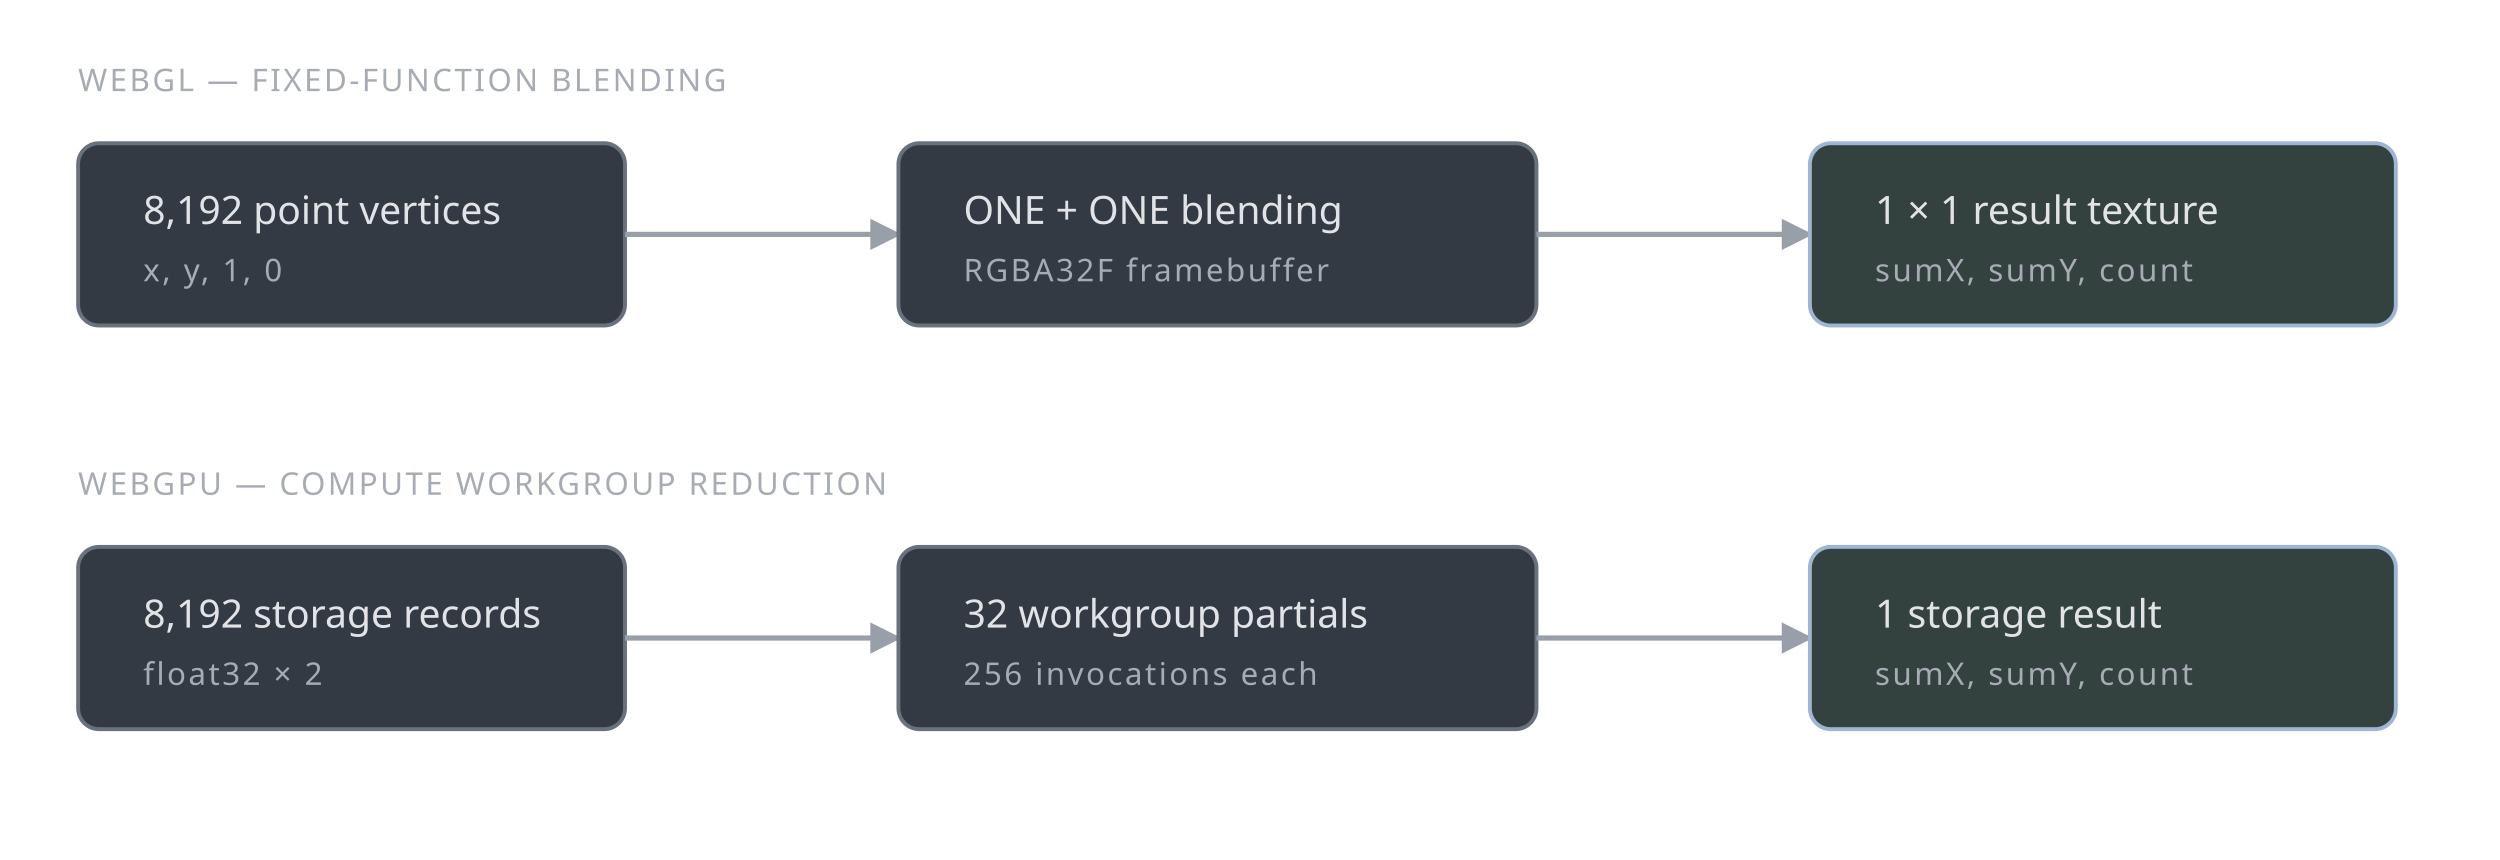
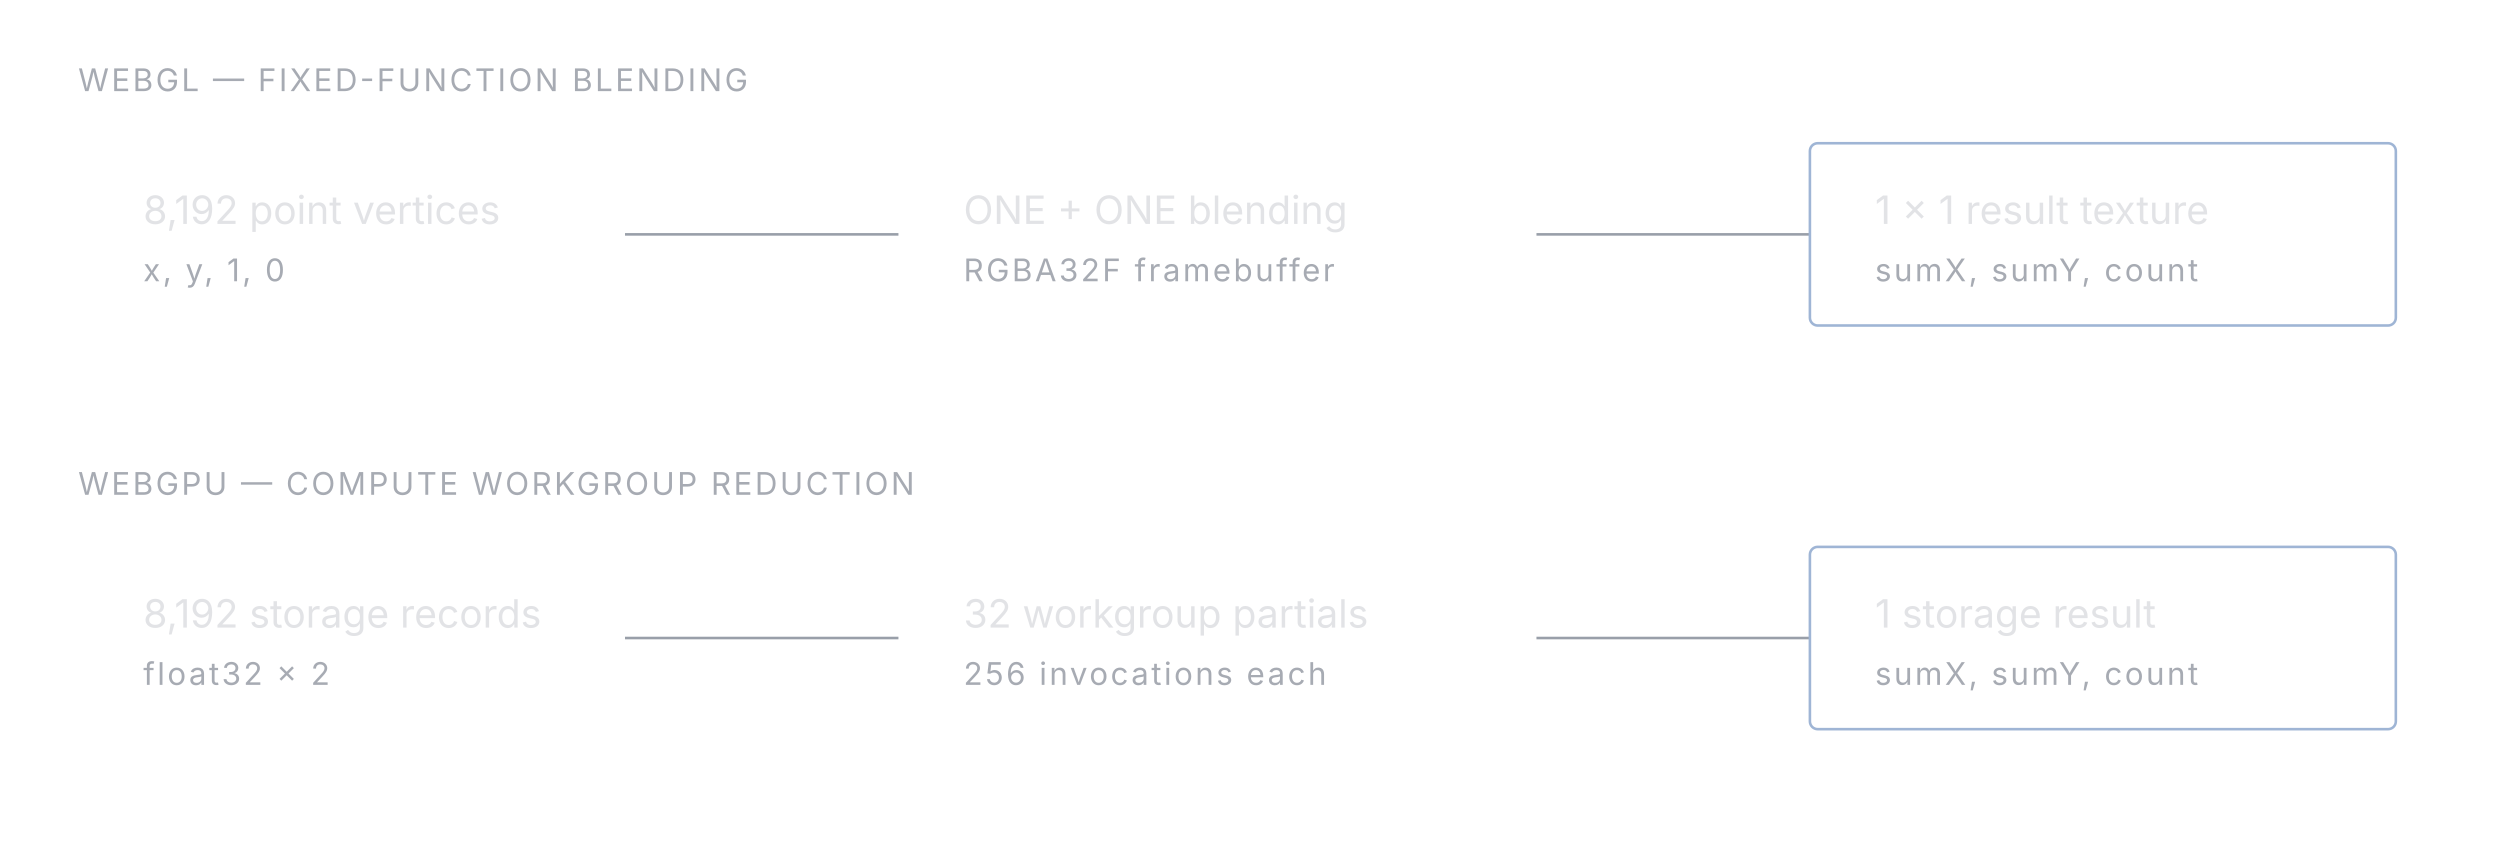
<svg xmlns="http://www.w3.org/2000/svg" viewBox="0 0 960 330" role="img" aria-labelledby="title desc">
  <style>
-     text { fill: #e2e3e6; font: 15px system-ui, sans-serif; }
+     text { fill: #e2e3e6; font: 15px Inter, ui-sans-serif, system-ui, sans-serif; }
    .label { fill: #a7abb3; font-size: 12px; letter-spacing: .08em; }
-     .box { fill: #343a43; stroke: #69717d; stroke-width: 1.5; rx: 8; }
-     .accent { fill: #33413f; stroke: #9fb5d5; }
-     .arrow { fill: none; stroke: #999fa9; stroke-width: 2; marker-end: url(#arrow); }
+     .box { fill: none; stroke: none; }
+     .accent { stroke: #9fb5d5; stroke-width: 1; rx: 3; }
+     .arrow { fill: none; stroke: #999fa9; stroke-width: 1; }
  </style>
-   <defs>
-     <marker id="arrow" viewBox="0 0 10 10" refX="9" refY="5" markerWidth="6" markerHeight="6" orient="auto-start-reverse">
-       <path d="M 0 0 L 10 5 L 0 10 z" fill="#999fa9" />
-     </marker>
-   </defs>
  <text class="label" x="30" y="35">WEBGL — FIXED-FUNCTION BLENDING</text>
  <rect class="box" x="30" y="55" width="210" height="70" />
  <text x="55" y="86">8,192 point vertices</text>
  <text class="label" x="55" y="108">x, y, 1, 0</text>
  <path class="arrow" d="M240 90 H345" />
  <rect class="box" x="345" y="55" width="245" height="70" />
  <text x="370" y="86">ONE + ONE blending</text>
  <text class="label" x="370" y="108">RGBA32F framebuffer</text>
  <path class="arrow" d="M590 90 H695" />
  <rect class="box accent" x="695" y="55" width="225" height="70" />
  <text x="720" y="86">1 × 1 result texture</text>
  <text class="label" x="720" y="108">sumX, sumY, count</text>
  <text class="label" x="30" y="190">WEBGPU — COMPUTE WORKGROUP REDUCTION</text>
  <rect class="box" x="30" y="210" width="210" height="70" />
  <text x="55" y="241">8,192 storage records</text>
  <text class="label" x="55" y="263">float32 × 2</text>
  <path class="arrow" d="M240 245 H345" />
  <rect class="box" x="345" y="210" width="245" height="70" />
  <text x="370" y="241">32 workgroup partials</text>
  <text class="label" x="370" y="263">256 invocations each</text>
  <path class="arrow" d="M590 245 H695" />
  <rect class="box accent" x="695" y="210" width="225" height="70" />
  <text x="720" y="241">1 storage result</text>
  <text class="label" x="720" y="263">sumX, sumY, count</text>
</svg>
